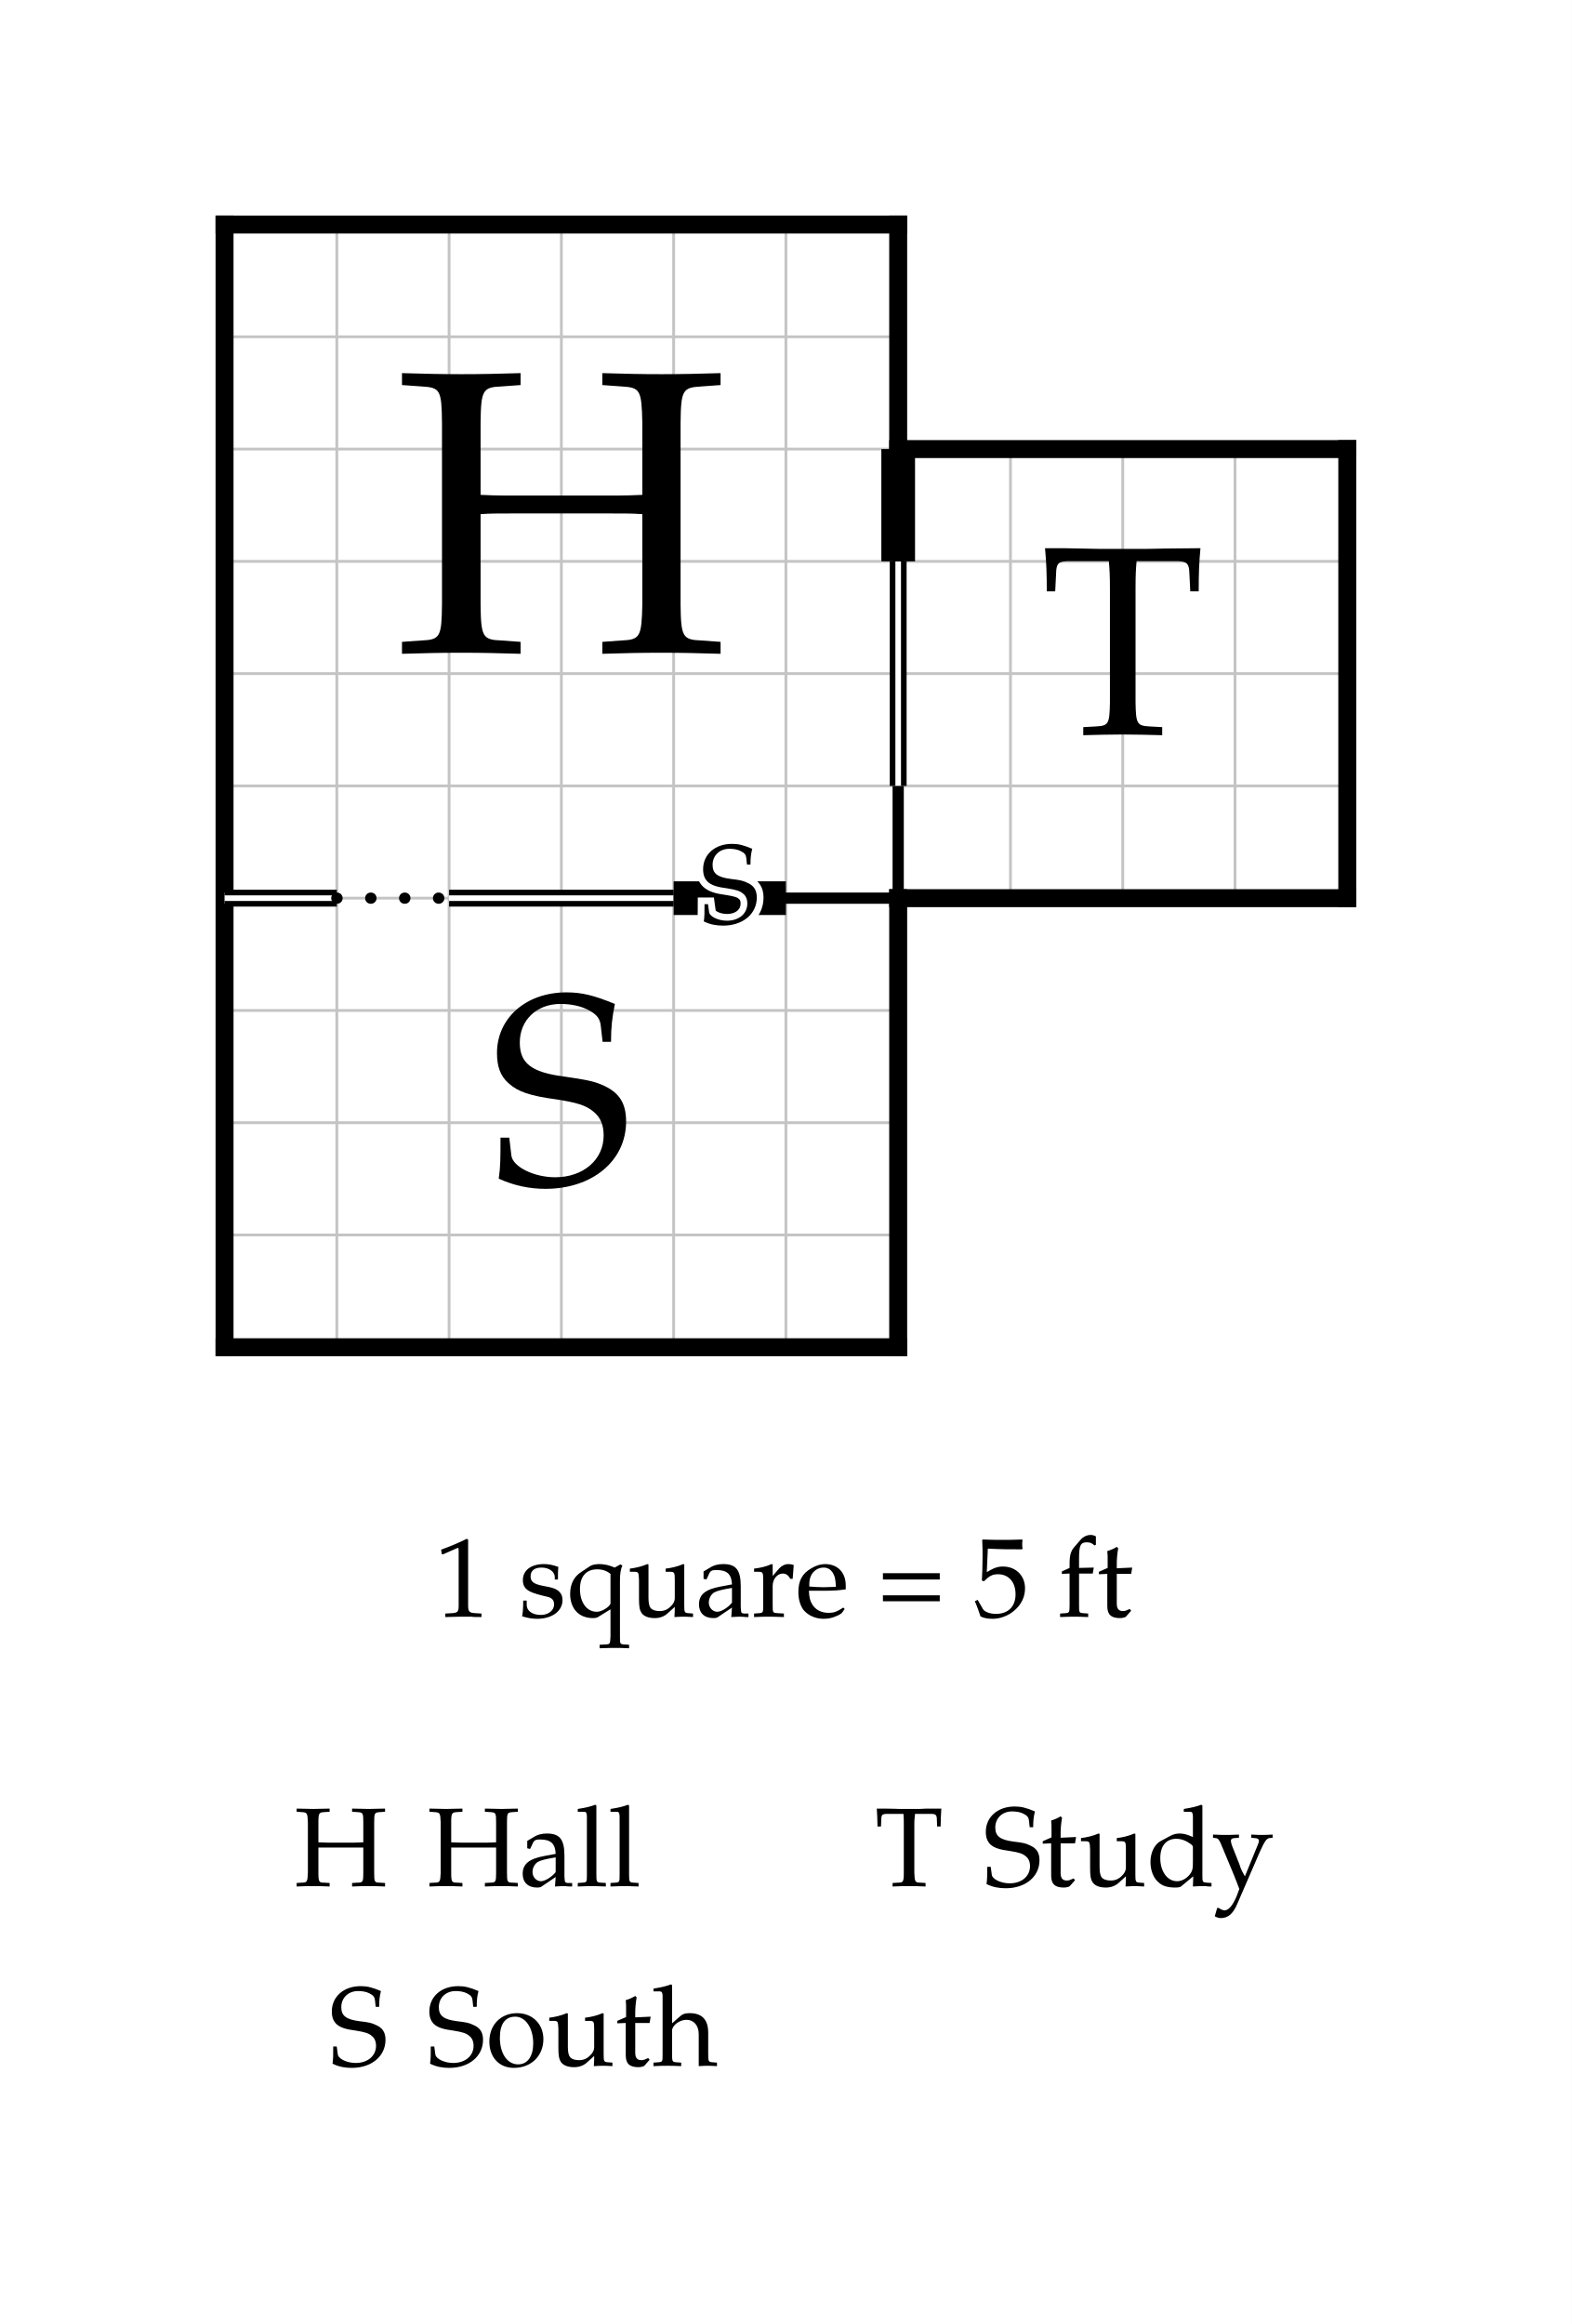
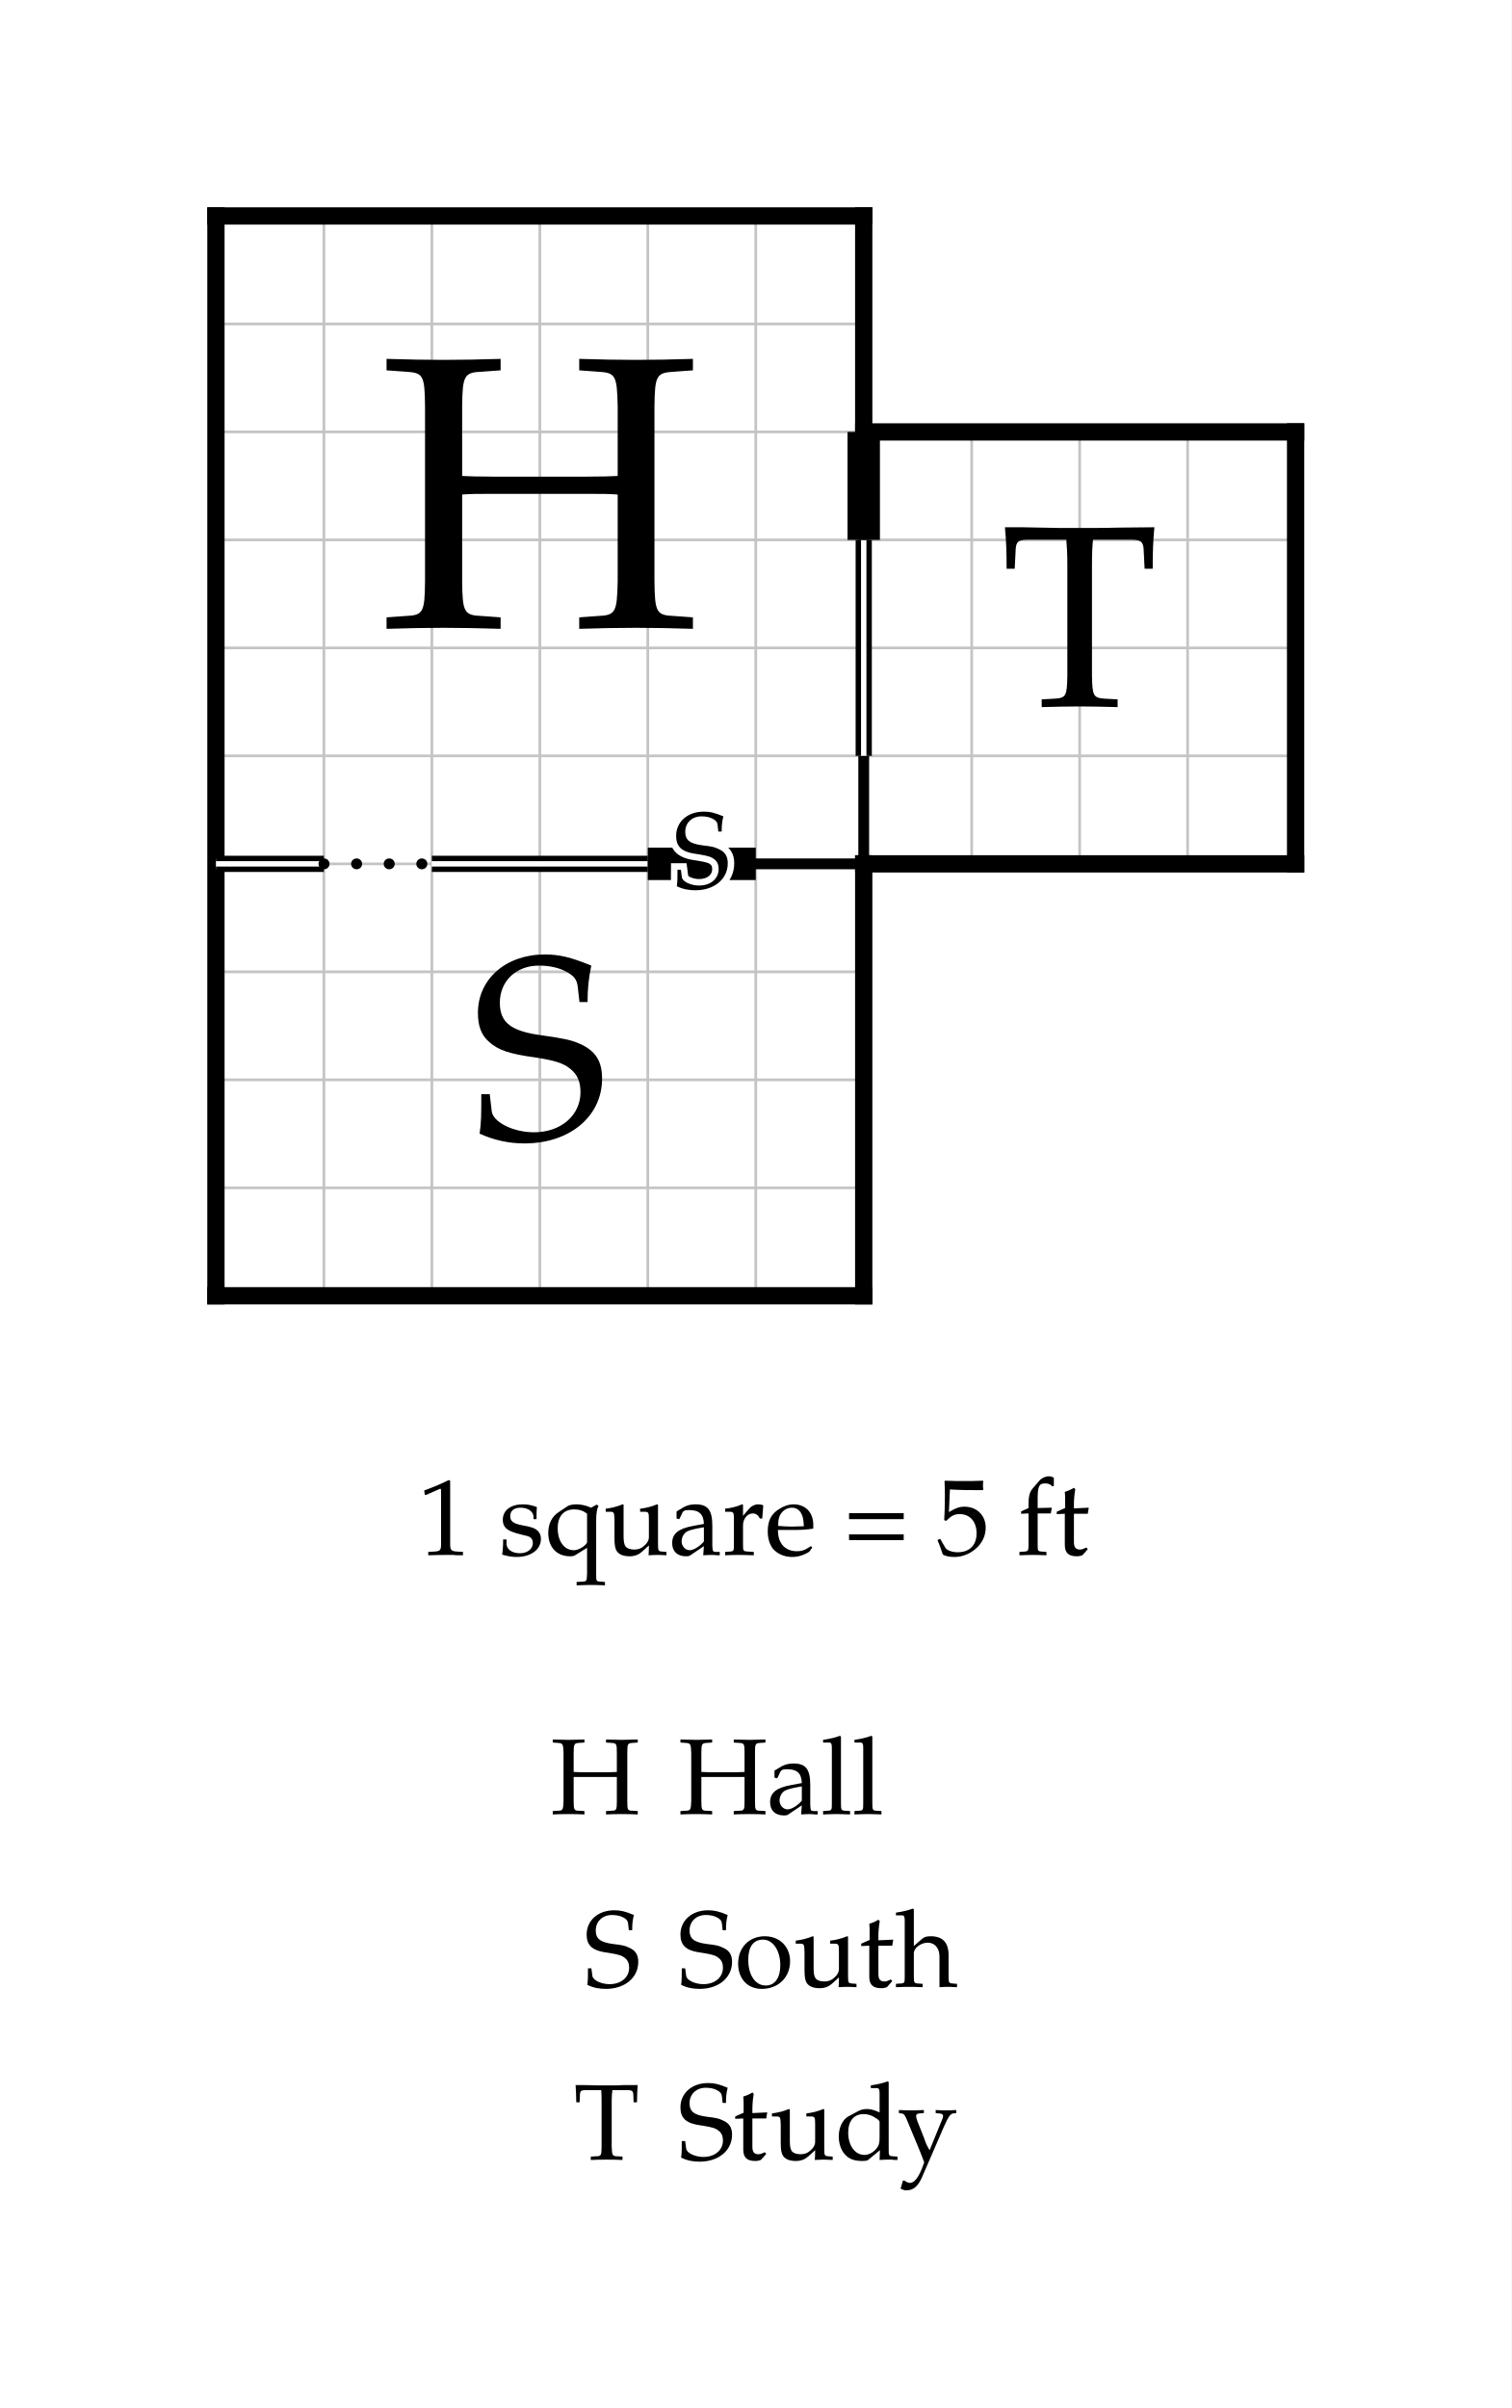
- <svg xmlns="http://www.w3.org/2000/svg" width="700" height="1035" viewBox="-10 -10 70 103.5" font-family="Palatino, Georgia, Times New Roman, serif" font-weight="400" fill="black">
-   <rect x="-10" y="-10" width="70" height="103.5" fill="white" />
+ <svg xmlns="http://www.w3.org/2000/svg" width="700" height="1115" viewBox="-10 -10 70 111.5" font-family="Palatino, Georgia, Times New Roman, serif" font-weight="400" fill="black">
+   <rect x="-10" y="-10" width="70" height="111.5" fill="white" />
  <defs>
    <clipPath id="plan-grid">
      <path d="M0 0h30v30h-30z M0 30h30v20h-30z M30 10h20v20h-20z" />
    </clipPath>
  </defs>
  <g class="grid" clip-path="url(#plan-grid)" stroke="#c4c4c4" stroke-width="0.125">
    <line x1="0" y1="0" x2="0" y2="50" />
    <line x1="5" y1="0" x2="5" y2="50" />
    <line x1="10" y1="0" x2="10" y2="50" />
    <line x1="15" y1="0" x2="15" y2="50" />
    <line x1="20" y1="0" x2="20" y2="50" />
    <line x1="25" y1="0" x2="25" y2="50" />
    <line x1="30" y1="0" x2="30" y2="50" />
    <line x1="35" y1="0" x2="35" y2="50" />
    <line x1="40" y1="0" x2="40" y2="50" />
    <line x1="45" y1="0" x2="45" y2="50" />
    <line x1="50" y1="0" x2="50" y2="50" />
    <line x1="0" y1="0" x2="50" y2="0" />
    <line x1="0" y1="5" x2="50" y2="5" />
    <line x1="0" y1="10" x2="50" y2="10" />
    <line x1="0" y1="15" x2="50" y2="15" />
    <line x1="0" y1="20" x2="50" y2="20" />
    <line x1="0" y1="25" x2="50" y2="25" />
    <line x1="0" y1="30" x2="50" y2="30" />
    <line x1="0" y1="35" x2="50" y2="35" />
    <line x1="0" y1="40" x2="50" y2="40" />
    <line x1="0" y1="45" x2="50" y2="45" />
    <line x1="0" y1="50" x2="50" y2="50" />
  </g>
  <line class="wall interior" x1="20" y1="30" x2="30" y2="30" stroke="black" stroke-width="0.5" stroke-linecap="square" />
  <line class="wall interior" x1="30" y1="10" x2="30" y2="15" stroke="black" stroke-width="0.5" stroke-linecap="square" />
  <line class="wall interior" x1="30" y1="25" x2="30" y2="30" stroke="black" stroke-width="0.5" stroke-linecap="square" />
  <line class="wall exterior" x1="0" y1="0" x2="0" y2="50" stroke="black" stroke-width="0.8" stroke-linecap="square" />
  <line class="wall exterior" x1="0" y1="0" x2="30" y2="0" stroke="black" stroke-width="0.8" stroke-linecap="square" />
  <line class="wall exterior" x1="0" y1="50" x2="30" y2="50" stroke="black" stroke-width="0.8" stroke-linecap="square" />
  <line class="wall exterior" x1="30" y1="0" x2="30" y2="10" stroke="black" stroke-width="0.8" stroke-linecap="square" />
  <line class="wall exterior" x1="30" y1="10" x2="50" y2="10" stroke="black" stroke-width="0.8" stroke-linecap="square" />
  <line class="wall exterior" x1="30" y1="30" x2="30" y2="50" stroke="black" stroke-width="0.8" stroke-linecap="square" />
  <line class="wall exterior" x1="30" y1="30" x2="50" y2="30" stroke="black" stroke-width="0.8" stroke-linecap="square" />
  <line class="wall exterior" x1="50" y1="10" x2="50" y2="30" stroke="black" stroke-width="0.8" stroke-linecap="square" />
  <text data-room="hall" x="15" y="15" text-anchor="middle" dominant-baseline="central" font-size="18">H</text>
  <text data-room="south" x="15" y="40" text-anchor="middle" dominant-baseline="central" font-size="12">S</text>
  <text data-room="study" x="40" y="20" text-anchor="middle" dominant-baseline="central" font-size="12">T</text>
  <line class="window-fill" x1="0" y1="30" x2="5" y2="30" stroke="white" stroke-width="0.5" />
  <line class="window" x1="0" y1="29.75" x2="5" y2="29.75" stroke="black" stroke-width="0.25" />
  <line class="window" x1="0" y1="30.25" x2="5" y2="30.25" stroke="black" stroke-width="0.25" />
  <line class="window-fill" x1="10" y1="30" x2="20" y2="30" stroke="white" stroke-width="0.5" />
  <line class="window" x1="10" y1="29.75" x2="20" y2="29.75" stroke="black" stroke-width="0.25" />
  <line class="window" x1="10" y1="30.25" x2="20" y2="30.25" stroke="black" stroke-width="0.25" />
  <line class="window-fill" x1="30" y1="15" x2="30" y2="25" stroke="white" stroke-width="0.5" />
  <line class="window" x1="29.75" y1="15" x2="29.75" y2="25" stroke="black" stroke-width="0.25" />
  <line class="window" x1="30.25" y1="15" x2="30.25" y2="25" stroke="black" stroke-width="0.25" />
  <line class="open" x1="5" y1="30" x2="10" y2="30" stroke="black" stroke-width="0.5" stroke-dasharray="0.01 1.5" stroke-linecap="round" />
  <line class="door" x1="30" y1="10" x2="30" y2="15" stroke="black" stroke-width="1.5" />
  <line class="secret" x1="20" y1="30" x2="25" y2="30" stroke="black" stroke-width="1.5" />
  <text class="secret" x="22.5" y="30" text-anchor="middle" dominant-baseline="central" font-size="5" stroke="white" stroke-width="0.6" paint-order="stroke">S</text>
  <g class="scale" font-size="5">
    <text x="9.348" y="62">1 square = 5 ft</text>
  </g>
  <g class="key" font-size="5">
-     <text x="3.101" y="74">H</text>
-     <text x="9.014" y="74">Hall</text>
+     <text x="15.49" y="74">H</text>
+     <text x="21.404" y="74">Hall</text>
  </g>
  <g class="key" font-size="5">
-     <text x="4.653" y="82">S</text>
-     <text x="8.997" y="82">South</text>
+     <text x="17.043" y="82">S</text>
+     <text x="21.387" y="82">South</text>
  </g>
  <g class="key" font-size="5">
-     <text x="28.952" y="74">T</text>
-     <text x="33.777" y="74">Study</text>
+     <text x="16.562" y="90">T</text>
+     <text x="21.387" y="90">Study</text>
  </g>
</svg>
